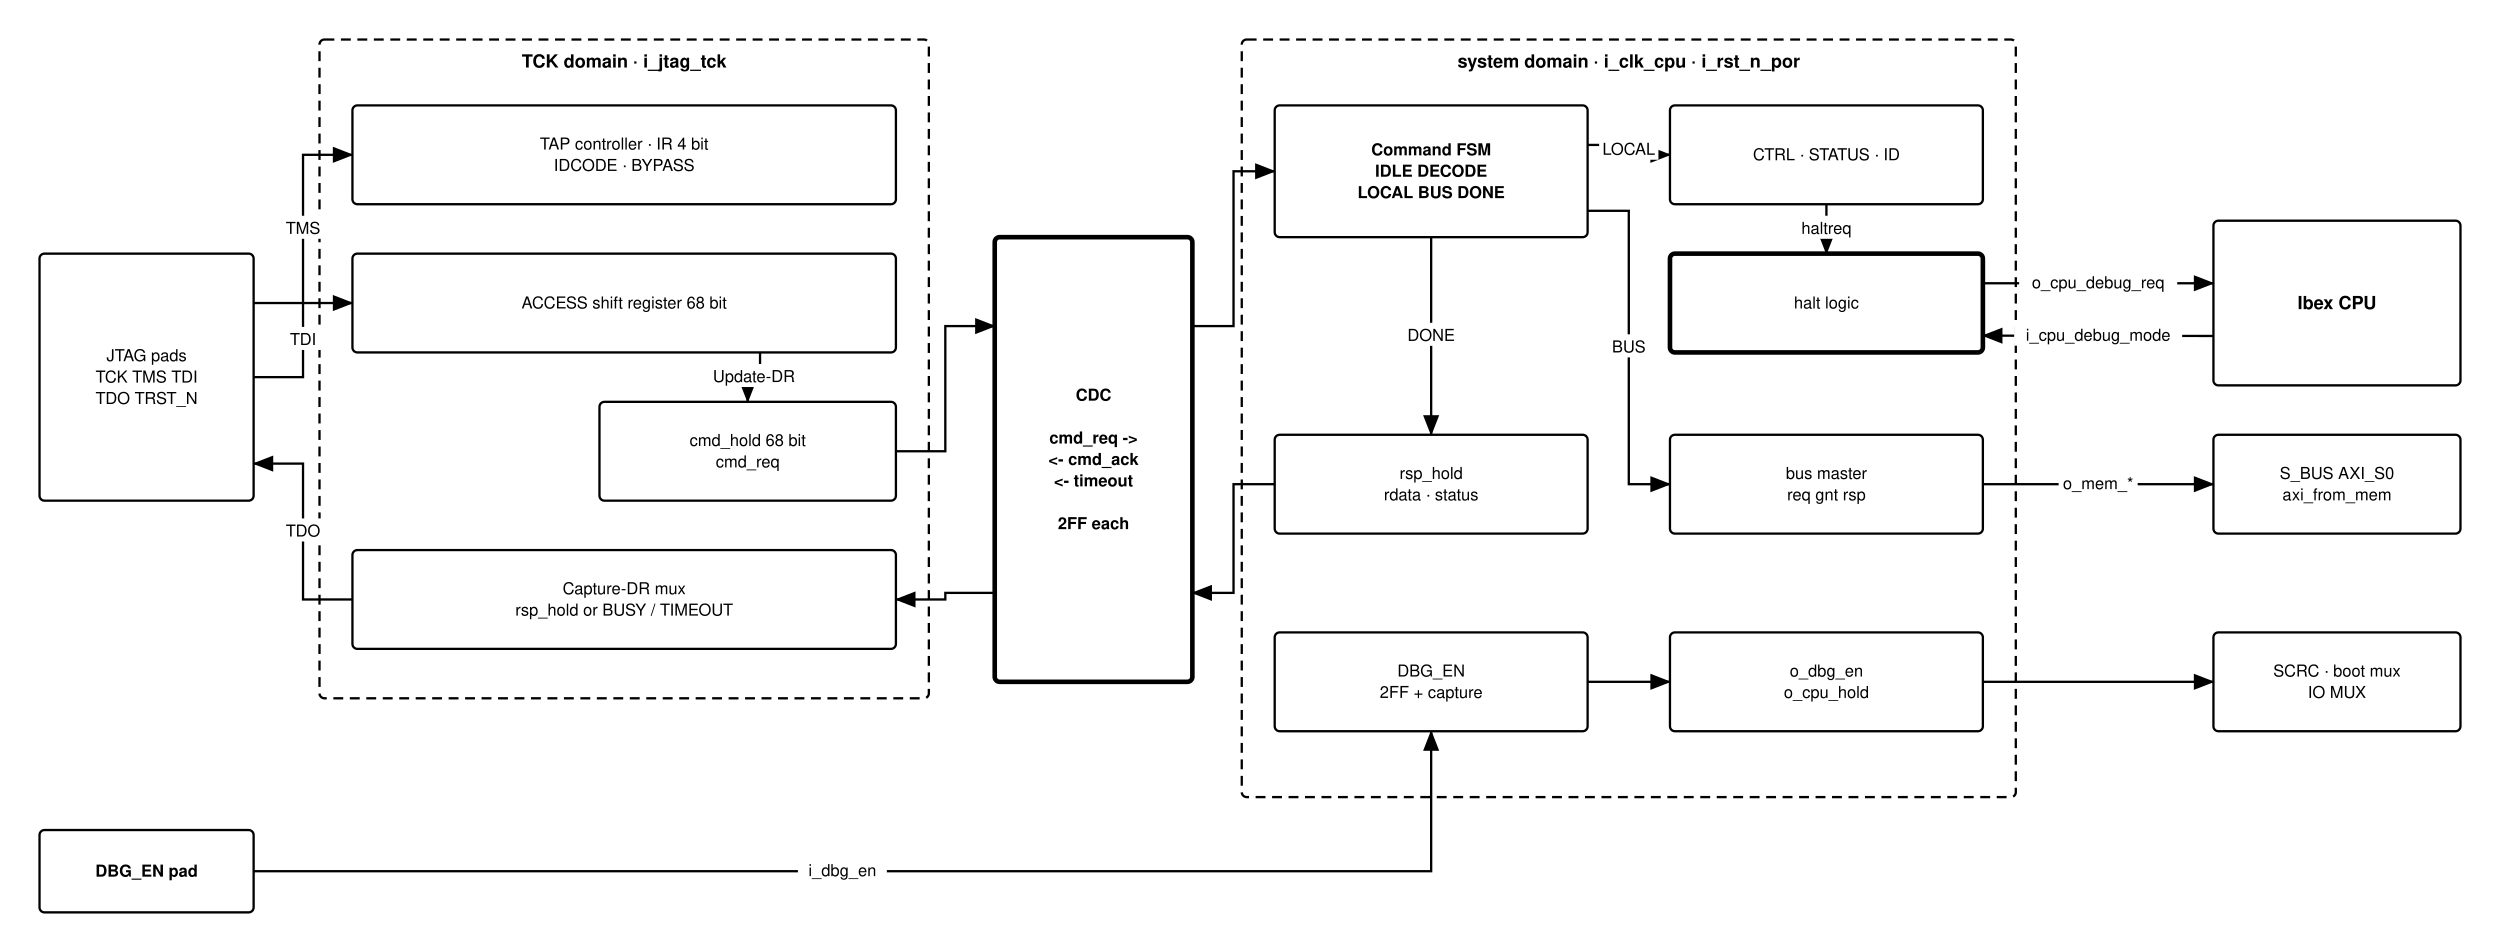
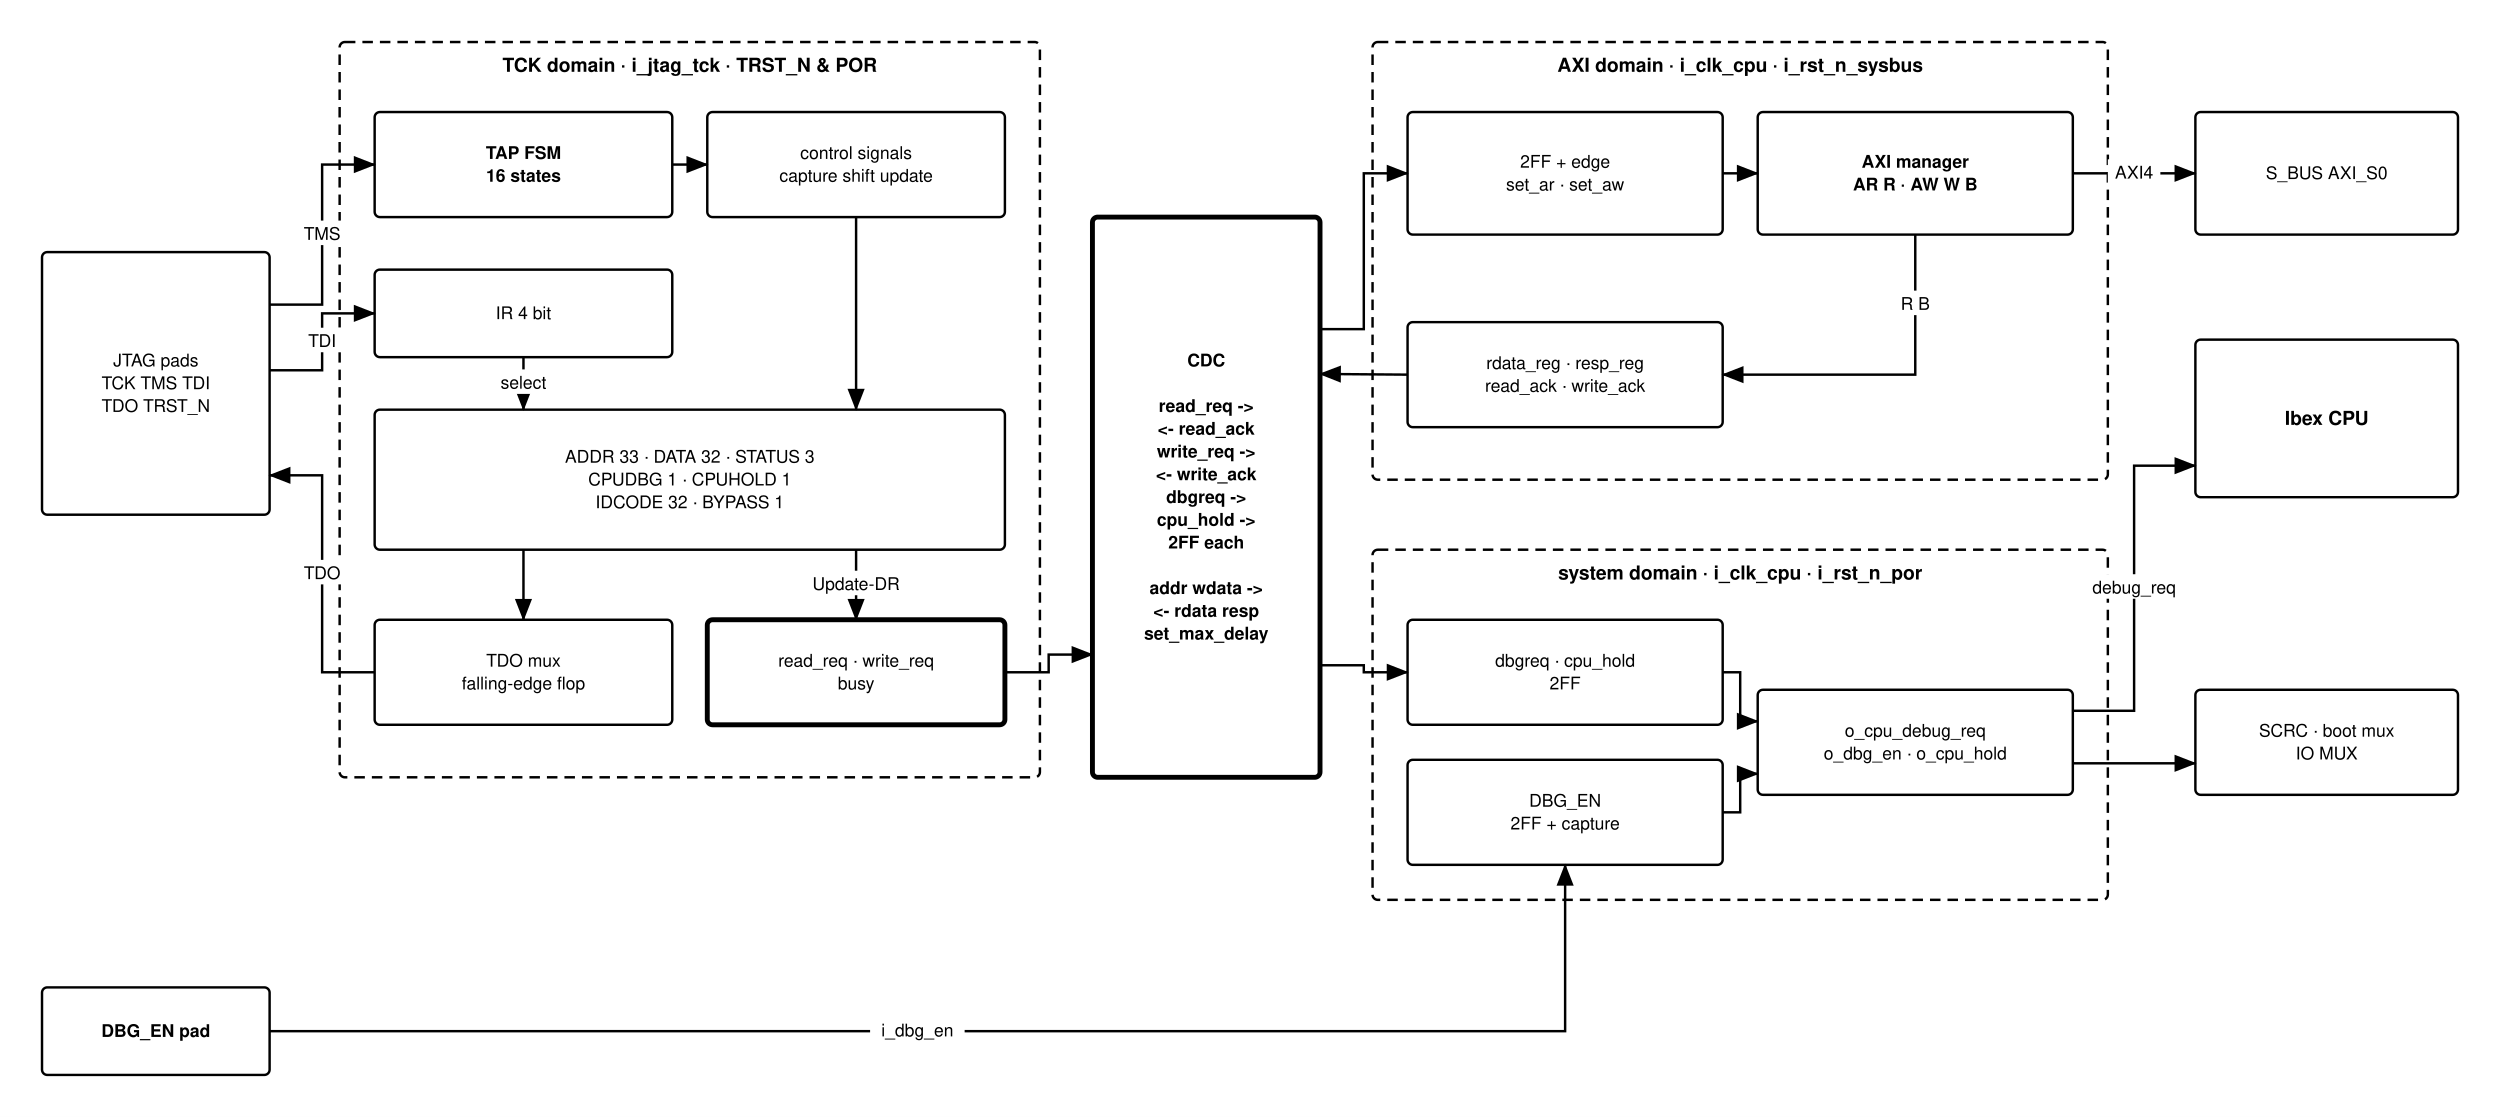
- <svg xmlns="http://www.w3.org/2000/svg" width="1518" height="578" viewBox="-4 36 1518 578" font-family="Helvetica,Arial,sans-serif">
+ <svg xmlns="http://www.w3.org/2000/svg" width="1428" height="638" viewBox="-4 36 1428 638" font-family="Helvetica,Arial,sans-serif">
  <defs>
    <marker id="ah" markerWidth="9" markerHeight="7" refX="8.5" refY="3.5" orient="auto">
      <polygon points="0 0, 9 3.5, 0 7" fill="#000000" />
    </marker>
    <marker id="ahs" markerWidth="9" markerHeight="7" refX="0.5" refY="3.5" orient="auto">
      <polygon points="9 0, 0 3.5, 9 7" fill="#000000" />
    </marker>
  </defs>
-   <rect x="-4" y="36" width="1518" height="578" fill="#ffffff" />
-   <rect x="20" y="190" width="130" height="150" rx="3" fill="#ffffff" stroke="#000000" stroke-width="1.4" />
-   <rect x="20" y="540" width="130" height="50" rx="3" fill="#ffffff" stroke="#000000" stroke-width="1.4" />
-   <rect x="190" y="60" width="370" height="400" rx="3" fill="none" stroke="#000000" stroke-width="1.4" stroke-dasharray="6 4" />
-   <rect x="210" y="100" width="330" height="60" rx="3" fill="#ffffff" stroke="#000000" stroke-width="1.4" />
-   <rect x="210" y="190" width="330" height="60" rx="3" fill="#ffffff" stroke="#000000" stroke-width="1.4" />
-   <rect x="360" y="280" width="180" height="60" rx="3" fill="#ffffff" stroke="#000000" stroke-width="1.4" />
-   <rect x="210" y="370" width="330" height="60" rx="3" fill="#ffffff" stroke="#000000" stroke-width="1.4" />
-   <rect x="600" y="180" width="120" height="270" rx="3" fill="#ffffff" stroke="#000000" stroke-width="2.8" />
-   <rect x="750" y="60" width="470" height="460" rx="3" fill="none" stroke="#000000" stroke-width="1.4" stroke-dasharray="6 4" />
-   <rect x="770" y="100" width="190" height="80" rx="3" fill="#ffffff" stroke="#000000" stroke-width="1.4" />
-   <rect x="770" y="300" width="190" height="60" rx="3" fill="#ffffff" stroke="#000000" stroke-width="1.4" />
-   <rect x="1010" y="100" width="190" height="60" rx="3" fill="#ffffff" stroke="#000000" stroke-width="1.4" />
-   <rect x="1010" y="190" width="190" height="60" rx="3" fill="#ffffff" stroke="#000000" stroke-width="2.8" />
-   <rect x="1010" y="300" width="190" height="60" rx="3" fill="#ffffff" stroke="#000000" stroke-width="1.4" />
-   <rect x="770" y="420" width="190" height="60" rx="3" fill="#ffffff" stroke="#000000" stroke-width="1.4" />
-   <rect x="1010" y="420" width="190" height="60" rx="3" fill="#ffffff" stroke="#000000" stroke-width="1.4" />
-   <rect x="1340" y="170" width="150" height="100" rx="3" fill="#ffffff" stroke="#000000" stroke-width="1.4" />
-   <rect x="1340" y="300" width="150" height="60" rx="3" fill="#ffffff" stroke="#000000" stroke-width="1.4" />
-   <rect x="1340" y="420" width="150" height="60" rx="3" fill="#ffffff" stroke="#000000" stroke-width="1.4" />
-   <polyline points="150.0,220.0 180.0,220.0 180.0,130.0 210.0,130.0" fill="none" stroke="#000000" stroke-width="1.4" marker-end="url(#ah)" />
-   <rect x="168.0" y="167.0" width="24.0" height="14" fill="#ffffff" />
-   <text x="180.0" y="178.0" font-size="10" fill="#000000" text-anchor="middle">TMS</text>
-   <polyline points="150.0,265.0 180.0,265.0 180.0,220.0 210.0,220.0" fill="none" stroke="#000000" stroke-width="1.4" marker-end="url(#ah)" />
-   <rect x="168.0" y="234.5" width="24.0" height="14" fill="#ffffff" />
-   <text x="180.0" y="245.5" font-size="10" fill="#000000" text-anchor="middle">TDI</text>
-   <polyline points="457.5,250.0 457.5,265.0 450.0,265.0 450.0,280.0" fill="none" stroke="#000000" stroke-width="1.4" marker-end="url(#ah)" />
-   <rect x="423.8" y="257.0" width="60.0" height="14" fill="#ffffff" />
-   <text x="453.8" y="268.0" font-size="10" fill="#000000" text-anchor="middle">Update-DR</text>
-   <polyline points="540.0,310.0 570.0,310.0 570.0,234.0 600.0,234.0" fill="none" stroke="#000000" stroke-width="1.4" marker-end="url(#ah)" />
-   <polyline points="600.0,396.0 570.0,396.0 570.0,400.0 540.0,400.0" fill="none" stroke="#000000" stroke-width="1.4" marker-end="url(#ah)" />
-   <polyline points="210.0,400.0 180.0,400.0 180.0,317.5 150.0,317.5" fill="none" stroke="#000000" stroke-width="1.4" marker-end="url(#ah)" />
-   <rect x="168.0" y="350.8" width="24.0" height="14" fill="#ffffff" />
-   <text x="180.0" y="361.8" font-size="10" fill="#000000" text-anchor="middle">TDO</text>
-   <polyline points="720.0,234.0 745.0,234.0 745.0,140.0 770.0,140.0" fill="none" stroke="#000000" stroke-width="1.4" marker-end="url(#ah)" />
-   <polyline points="770.0,330.0 745.0,330.0 745.0,396.0 720.0,396.0" fill="none" stroke="#000000" stroke-width="1.4" marker-end="url(#ah)" />
-   <polyline points="865.0,180.0 865.0,300.0" fill="none" stroke="#000000" stroke-width="1.4" marker-end="url(#ah)" />
-   <rect x="850.0" y="232.0" width="30.0" height="14" fill="#ffffff" />
-   <text x="865.0" y="243.0" font-size="10" fill="#000000" text-anchor="middle">DONE</text>
-   <polyline points="960.0,124.0 985.0,124.0 985.0,130.0 1010.0,130.0" fill="none" stroke="#000000" stroke-width="1.4" marker-end="url(#ah)" />
-   <rect x="967.0" y="119.0" width="36.0" height="14" fill="#ffffff" />
-   <text x="985.0" y="130.0" font-size="10" fill="#000000" text-anchor="middle">LOCAL</text>
-   <polyline points="960.0,164.0 985.0,164.0 985.0,330.0 1010.0,330.0" fill="none" stroke="#000000" stroke-width="1.4" marker-end="url(#ah)" />
-   <rect x="973.0" y="239.0" width="24.0" height="14" fill="#ffffff" />
-   <text x="985.0" y="250.0" font-size="10" fill="#000000" text-anchor="middle">BUS</text>
-   <polyline points="1105.0,160.0 1105.0,190.0" fill="none" stroke="#000000" stroke-width="1.4" marker-end="url(#ah)" />
-   <rect x="1081.0" y="167.0" width="48.0" height="14" fill="#ffffff" />
-   <text x="1105.0" y="178.0" font-size="10" fill="#000000" text-anchor="middle">haltreq</text>
-   <polyline points="1200.0,208.0 1340.0,208.0" fill="none" stroke="#000000" stroke-width="1.4" marker-end="url(#ah)" />
-   <rect x="1222.0" y="200.0" width="96.0" height="14" fill="#ffffff" />
-   <text x="1270.0" y="211.0" font-size="10" fill="#000000" text-anchor="middle">o_cpu_debug_req</text>
-   <polyline points="1340.0,240.0 1200.0,239.8" fill="none" stroke="#000000" stroke-width="1.4" marker-end="url(#ah)" />
-   <rect x="1219.0" y="231.9" width="102.0" height="14" fill="#ffffff" />
-   <text x="1270.0" y="242.9" font-size="10" fill="#000000" text-anchor="middle">i_cpu_debug_mode</text>
-   <polyline points="1200.0,330.0 1340.0,330.0" fill="none" stroke="#000000" stroke-width="1.4" marker-end="url(#ah)" />
-   <rect x="1246.0" y="322.0" width="48.0" height="14" fill="#ffffff" />
-   <text x="1270.0" y="333.0" font-size="10" fill="#000000" text-anchor="middle">o_mem_*</text>
-   <polyline points="150.0,565.0 865.0,565.0 865.0,480.0" fill="none" stroke="#000000" stroke-width="1.4" marker-end="url(#ah)" />
-   <rect x="480.5" y="557.0" width="54.0" height="14" fill="#ffffff" />
-   <text x="507.5" y="568.0" font-size="10" fill="#000000" text-anchor="middle">i_dbg_en</text>
-   <polyline points="960.0,450.0 1010.0,450.0" fill="none" stroke="#000000" stroke-width="1.4" marker-end="url(#ah)" />
-   <polyline points="1200.0,450.0 1340.0,450.0" fill="none" stroke="#000000" stroke-width="1.4" marker-end="url(#ah)" />
-   <text x="85.0" y="255.3" font-size="10" text-anchor="middle" fill="#000000">JTAG pads</text>
-   <text x="85.0" y="268.3" font-size="10" text-anchor="middle" fill="#000000">TCK  TMS  TDI</text>
-   <text x="85.0" y="281.3" font-size="10" text-anchor="middle" fill="#000000">TDO  TRST_N</text>
-   <text x="85.0" y="568.3" font-size="10" text-anchor="middle" fill="#000000" font-weight="bold">DBG_EN pad</text>
-   <text x="375.0" y="77.0" font-size="11" text-anchor="middle" fill="#000000" font-weight="bold">TCK domain  ·  i_jtag_tck</text>
-   <text x="375.0" y="126.8" font-size="10" text-anchor="middle" fill="#000000">TAP controller  ·  IR 4 bit</text>
-   <text x="375.0" y="139.8" font-size="10" text-anchor="middle" fill="#000000">IDCODE  ·  BYPASS</text>
-   <text x="375.0" y="223.3" font-size="10" text-anchor="middle" fill="#000000">ACCESS shift register  68 bit</text>
-   <text x="450.0" y="306.8" font-size="10" text-anchor="middle" fill="#000000">cmd_hold  68 bit</text>
-   <text x="450.0" y="319.8" font-size="10" text-anchor="middle" fill="#000000">cmd_req</text>
-   <text x="375.0" y="396.8" font-size="10" text-anchor="middle" fill="#000000">Capture-DR mux</text>
-   <text x="375.0" y="409.8" font-size="10" text-anchor="middle" fill="#000000">rsp_hold  or  BUSY / TIMEOUT</text>
-   <text x="660.0" y="279.3" font-size="10" text-anchor="middle" fill="#000000" font-weight="bold">CDC</text>
-   <text x="660.0" y="292.3" font-size="10" text-anchor="middle" fill="#000000" font-weight="bold" />
-   <text x="660.0" y="305.3" font-size="10" text-anchor="middle" fill="#000000" font-weight="bold">cmd_req  -&gt;</text>
-   <text x="660.0" y="318.3" font-size="10" text-anchor="middle" fill="#000000" font-weight="bold">&lt;-  cmd_ack</text>
-   <text x="660.0" y="331.3" font-size="10" text-anchor="middle" fill="#000000" font-weight="bold">&lt;-  timeout</text>
-   <text x="660.0" y="344.3" font-size="10" text-anchor="middle" fill="#000000" font-weight="bold" />
-   <text x="660.0" y="357.3" font-size="10" text-anchor="middle" fill="#000000" font-weight="bold">2FF each</text>
-   <text x="985.0" y="77.0" font-size="11" text-anchor="middle" fill="#000000" font-weight="bold">system domain  ·  i_clk_cpu  ·  i_rst_n_por</text>
-   <text x="865.0" y="130.3" font-size="10" text-anchor="middle" fill="#000000" font-weight="bold">Command FSM</text>
-   <text x="865.0" y="143.3" font-size="10" text-anchor="middle" fill="#000000" font-weight="bold">IDLE  DECODE</text>
-   <text x="865.0" y="156.3" font-size="10" text-anchor="middle" fill="#000000" font-weight="bold">LOCAL  BUS  DONE</text>
-   <text x="865.0" y="326.8" font-size="10" text-anchor="middle" fill="#000000">rsp_hold</text>
-   <text x="865.0" y="339.8" font-size="10" text-anchor="middle" fill="#000000">rdata  ·  status</text>
-   <text x="1105.0" y="133.3" font-size="10" text-anchor="middle" fill="#000000">CTRL  ·  STATUS  ·  ID</text>
-   <text x="1105.0" y="223.3" font-size="10" text-anchor="middle" fill="#000000">halt logic</text>
-   <text x="1105.0" y="326.8" font-size="10" text-anchor="middle" fill="#000000">bus master</text>
-   <text x="1105.0" y="339.8" font-size="10" text-anchor="middle" fill="#000000">req  gnt  rsp</text>
-   <text x="865.0" y="446.8" font-size="10" text-anchor="middle" fill="#000000">DBG_EN</text>
-   <text x="865.0" y="459.8" font-size="10" text-anchor="middle" fill="#000000">2FF + capture</text>
-   <text x="1105.0" y="446.8" font-size="10" text-anchor="middle" fill="#000000">o_dbg_en</text>
-   <text x="1105.0" y="459.8" font-size="10" text-anchor="middle" fill="#000000">o_cpu_hold</text>
-   <text x="1415.0" y="223.7" font-size="11" text-anchor="middle" fill="#000000" font-weight="bold">Ibex CPU</text>
-   <text x="1415.0" y="326.8" font-size="10" text-anchor="middle" fill="#000000">S_BUS  AXI_S0</text>
-   <text x="1415.0" y="339.8" font-size="10" text-anchor="middle" fill="#000000">axi_from_mem</text>
-   <text x="1415.0" y="446.8" font-size="10" text-anchor="middle" fill="#000000">SCRC  ·  boot mux</text>
-   <text x="1415.0" y="459.8" font-size="10" text-anchor="middle" fill="#000000">IO MUX</text>
+   <rect x="-4" y="36" width="1428" height="638" fill="#ffffff" />
+   <rect x="20" y="180" width="130" height="150" rx="3" fill="#ffffff" stroke="#000000" stroke-width="1.4" />
+   <rect x="20" y="600" width="130" height="50" rx="3" fill="#ffffff" stroke="#000000" stroke-width="1.4" />
+   <rect x="190" y="60" width="400" height="420" rx="3" fill="none" stroke="#000000" stroke-width="1.4" stroke-dasharray="6 4" />
+   <rect x="210" y="100" width="170" height="60" rx="3" fill="#ffffff" stroke="#000000" stroke-width="1.4" />
+   <rect x="400" y="100" width="170" height="60" rx="3" fill="#ffffff" stroke="#000000" stroke-width="1.4" />
+   <rect x="210" y="190" width="170" height="50" rx="3" fill="#ffffff" stroke="#000000" stroke-width="1.4" />
+   <rect x="210" y="270" width="360" height="80" rx="3" fill="#ffffff" stroke="#000000" stroke-width="1.4" />
+   <rect x="210" y="390" width="170" height="60" rx="3" fill="#ffffff" stroke="#000000" stroke-width="1.4" />
+   <rect x="400" y="390" width="170" height="60" rx="3" fill="#ffffff" stroke="#000000" stroke-width="2.8" />
+   <rect x="620" y="160" width="130" height="320" rx="3" fill="#ffffff" stroke="#000000" stroke-width="2.8" />
+   <rect x="780" y="60" width="420" height="250" rx="3" fill="none" stroke="#000000" stroke-width="1.4" stroke-dasharray="6 4" />
+   <rect x="800" y="100" width="180" height="70" rx="3" fill="#ffffff" stroke="#000000" stroke-width="1.4" />
+   <rect x="1000" y="100" width="180" height="70" rx="3" fill="#ffffff" stroke="#000000" stroke-width="1.4" />
+   <rect x="800" y="220" width="180" height="60" rx="3" fill="#ffffff" stroke="#000000" stroke-width="1.4" />
+   <rect x="780" y="350" width="420" height="200" rx="3" fill="none" stroke="#000000" stroke-width="1.4" stroke-dasharray="6 4" />
+   <rect x="800" y="390" width="180" height="60" rx="3" fill="#ffffff" stroke="#000000" stroke-width="1.4" />
+   <rect x="800" y="470" width="180" height="60" rx="3" fill="#ffffff" stroke="#000000" stroke-width="1.4" />
+   <rect x="1000" y="430" width="180" height="60" rx="3" fill="#ffffff" stroke="#000000" stroke-width="1.4" />
+   <rect x="1250" y="100" width="150" height="70" rx="3" fill="#ffffff" stroke="#000000" stroke-width="1.4" />
+   <rect x="1250" y="230" width="150" height="90" rx="3" fill="#ffffff" stroke="#000000" stroke-width="1.4" />
+   <rect x="1250" y="430" width="150" height="60" rx="3" fill="#ffffff" stroke="#000000" stroke-width="1.4" />
+   <polyline points="150.0,210.0 180.0,210.0 180.0,130.0 210.0,130.0" fill="none" stroke="#000000" stroke-width="1.4" marker-end="url(#ah)" />
+   <rect x="168.0" y="162.0" width="24.0" height="14" fill="#ffffff" />
+   <text x="180.0" y="173.0" font-size="10" fill="#000000" text-anchor="middle">TMS</text>
+   <polyline points="150.0,247.5 180.0,247.5 180.0,215.0 210.0,215.0" fill="none" stroke="#000000" stroke-width="1.4" marker-end="url(#ah)" />
+   <rect x="168.0" y="223.2" width="24.0" height="14" fill="#ffffff" />
+   <text x="180.0" y="234.2" font-size="10" fill="#000000" text-anchor="middle">TDI</text>
+   <polyline points="210.0,420.0 180.0,420.0 180.0,307.5 150.0,307.5" fill="none" stroke="#000000" stroke-width="1.4" marker-end="url(#ah)" />
+   <rect x="168.0" y="355.8" width="24.0" height="14" fill="#ffffff" />
+   <text x="180.0" y="366.8" font-size="10" fill="#000000" text-anchor="middle">TDO</text>
+   <polyline points="380.0,130.0 400.0,130.0" fill="none" stroke="#000000" stroke-width="1.4" marker-end="url(#ah)" />
+   <polyline points="485.0,160.0 485.0,270.0" fill="none" stroke="#000000" stroke-width="1.4" marker-end="url(#ah)" />
+   <polyline points="295.0,240.0 295.0,270.0" fill="none" stroke="#000000" stroke-width="1.4" marker-end="url(#ah)" />
+   <rect x="274.0" y="247.0" width="42.0" height="14" fill="#ffffff" />
+   <text x="295.0" y="258.0" font-size="10" fill="#000000" text-anchor="middle">select</text>
+   <polyline points="295.0,350.0 295.0,390.0" fill="none" stroke="#000000" stroke-width="1.4" marker-end="url(#ah)" />
+   <polyline points="485.0,350.0 485.0,390.0" fill="none" stroke="#000000" stroke-width="1.4" marker-end="url(#ah)" />
+   <rect x="455.0" y="362.0" width="60.0" height="14" fill="#ffffff" />
+   <text x="485.0" y="373.0" font-size="10" fill="#000000" text-anchor="middle">Update-DR</text>
+   <polyline points="570.0,420.0 595.0,420.0 595.0,409.9 620.0,409.9" fill="none" stroke="#000000" stroke-width="1.4" marker-end="url(#ah)" />
+   <polyline points="750.0,224.0 775.0,224.0 775.0,135.0 800.0,135.0" fill="none" stroke="#000000" stroke-width="1.4" marker-end="url(#ah)" />
+   <polyline points="980.0,135.0 1000.0,135.0" fill="none" stroke="#000000" stroke-width="1.4" marker-end="url(#ah)" />
+   <polyline points="1180.0,135.0 1250.0,135.0" fill="none" stroke="#000000" stroke-width="1.4" marker-end="url(#ah)" />
+   <rect x="1200.0" y="127.0" width="30.0" height="14" fill="#ffffff" />
+   <text x="1215.0" y="138.0" font-size="10" fill="#000000" text-anchor="middle">AXI4</text>
+   <polyline points="1090.0,170.0 1090.0,250.0 980.0,250.0" fill="none" stroke="#000000" stroke-width="1.4" marker-end="url(#ah)" />
+   <rect x="1075.0" y="202.0" width="30.0" height="14" fill="#ffffff" />
+   <text x="1090.0" y="213.0" font-size="10" fill="#000000" text-anchor="middle">R  B</text>
+   <polyline points="800.0,250.0 750.0,249.6" fill="none" stroke="#000000" stroke-width="1.4" marker-end="url(#ah)" />
+   <polyline points="750.0,416.0 775.0,416.0 775.0,420.0 800.0,420.0" fill="none" stroke="#000000" stroke-width="1.4" marker-end="url(#ah)" />
+   <polyline points="980.0,420.0 990.0,420.0 990.0,448.0 1000.0,448.0" fill="none" stroke="#000000" stroke-width="1.4" marker-end="url(#ah)" />
+   <polyline points="980.0,500.0 990.0,500.0 990.0,478.0 1000.0,478.0" fill="none" stroke="#000000" stroke-width="1.4" marker-end="url(#ah)" />
+   <polyline points="1180.0,442.0 1215.0,442.0 1215.0,302.0 1250.0,302.0" fill="none" stroke="#000000" stroke-width="1.4" marker-end="url(#ah)" />
+   <rect x="1185.0" y="364.0" width="60.0" height="14" fill="#ffffff" />
+   <text x="1215.0" y="375.0" font-size="10" fill="#000000" text-anchor="middle">debug_req</text>
+   <polyline points="1180.0,472.0 1250.0,472.0" fill="none" stroke="#000000" stroke-width="1.4" marker-end="url(#ah)" />
+   <polyline points="150.0,625.0 890.0,625.0 890.0,530.0" fill="none" stroke="#000000" stroke-width="1.4" marker-end="url(#ah)" />
+   <rect x="493.0" y="617.0" width="54.0" height="14" fill="#ffffff" />
+   <text x="520.0" y="628.0" font-size="10" fill="#000000" text-anchor="middle">i_dbg_en</text>
+   <text x="85.0" y="245.3" font-size="10" text-anchor="middle" fill="#000000">JTAG pads</text>
+   <text x="85.0" y="258.3" font-size="10" text-anchor="middle" fill="#000000">TCK  TMS  TDI</text>
+   <text x="85.0" y="271.3" font-size="10" text-anchor="middle" fill="#000000">TDO  TRST_N</text>
+   <text x="85.0" y="628.3" font-size="10" text-anchor="middle" fill="#000000" font-weight="bold">DBG_EN pad</text>
+   <text x="390.0" y="77.0" font-size="11" text-anchor="middle" fill="#000000" font-weight="bold">TCK domain  ·  i_jtag_tck  ·  TRST_N &amp; POR</text>
+   <text x="295.0" y="126.8" font-size="10" text-anchor="middle" fill="#000000" font-weight="bold">TAP FSM</text>
+   <text x="295.0" y="139.8" font-size="10" text-anchor="middle" fill="#000000" font-weight="bold">16 states</text>
+   <text x="485.0" y="126.8" font-size="10" text-anchor="middle" fill="#000000">control signals</text>
+   <text x="485.0" y="139.8" font-size="10" text-anchor="middle" fill="#000000">capture  shift  update</text>
+   <text x="295.0" y="218.3" font-size="10" text-anchor="middle" fill="#000000">IR  4 bit</text>
+   <text x="390.0" y="300.3" font-size="10" text-anchor="middle" fill="#000000">ADDR 33  ·  DATA 32  ·  STATUS 3</text>
+   <text x="390.0" y="313.3" font-size="10" text-anchor="middle" fill="#000000">CPUDBG 1  ·  CPUHOLD 1</text>
+   <text x="390.0" y="326.3" font-size="10" text-anchor="middle" fill="#000000">IDCODE 32  ·  BYPASS 1</text>
+   <text x="295.0" y="416.8" font-size="10" text-anchor="middle" fill="#000000">TDO mux</text>
+   <text x="295.0" y="429.8" font-size="10" text-anchor="middle" fill="#000000">falling-edge flop</text>
+   <text x="485.0" y="416.8" font-size="10" text-anchor="middle" fill="#000000">read_req  ·  write_req</text>
+   <text x="485.0" y="429.8" font-size="10" text-anchor="middle" fill="#000000">busy</text>
+   <text x="685.0" y="245.3" font-size="10" text-anchor="middle" fill="#000000" font-weight="bold">CDC</text>
+   <text x="685.0" y="258.3" font-size="10" text-anchor="middle" fill="#000000" font-weight="bold" />
+   <text x="685.0" y="271.3" font-size="10" text-anchor="middle" fill="#000000" font-weight="bold">read_req  -&gt;</text>
+   <text x="685.0" y="284.3" font-size="10" text-anchor="middle" fill="#000000" font-weight="bold">&lt;-  read_ack</text>
+   <text x="685.0" y="297.3" font-size="10" text-anchor="middle" fill="#000000" font-weight="bold">write_req  -&gt;</text>
+   <text x="685.0" y="310.3" font-size="10" text-anchor="middle" fill="#000000" font-weight="bold">&lt;-  write_ack</text>
+   <text x="685.0" y="323.3" font-size="10" text-anchor="middle" fill="#000000" font-weight="bold">dbgreq  -&gt;</text>
+   <text x="685.0" y="336.3" font-size="10" text-anchor="middle" fill="#000000" font-weight="bold">cpu_hold  -&gt;</text>
+   <text x="685.0" y="349.3" font-size="10" text-anchor="middle" fill="#000000" font-weight="bold">2FF each</text>
+   <text x="685.0" y="362.3" font-size="10" text-anchor="middle" fill="#000000" font-weight="bold" />
+   <text x="685.0" y="375.3" font-size="10" text-anchor="middle" fill="#000000" font-weight="bold">addr  wdata  -&gt;</text>
+   <text x="685.0" y="388.3" font-size="10" text-anchor="middle" fill="#000000" font-weight="bold">&lt;-  rdata  resp</text>
+   <text x="685.0" y="401.3" font-size="10" text-anchor="middle" fill="#000000" font-weight="bold">set_max_delay</text>
+   <text x="990.0" y="77.0" font-size="11" text-anchor="middle" fill="#000000" font-weight="bold">AXI domain  ·  i_clk_cpu  ·  i_rst_n_sysbus</text>
+   <text x="890.0" y="131.8" font-size="10" text-anchor="middle" fill="#000000">2FF + edge</text>
+   <text x="890.0" y="144.8" font-size="10" text-anchor="middle" fill="#000000">set_ar  ·  set_aw</text>
+   <text x="1090.0" y="131.8" font-size="10" text-anchor="middle" fill="#000000" font-weight="bold">AXI manager</text>
+   <text x="1090.0" y="144.8" font-size="10" text-anchor="middle" fill="#000000" font-weight="bold">AR  R  ·  AW  W  B</text>
+   <text x="890.0" y="246.8" font-size="10" text-anchor="middle" fill="#000000">rdata_reg  ·  resp_reg</text>
+   <text x="890.0" y="259.8" font-size="10" text-anchor="middle" fill="#000000">read_ack  ·  write_ack</text>
+   <text x="990.0" y="367.0" font-size="11" text-anchor="middle" fill="#000000" font-weight="bold">system domain  ·  i_clk_cpu  ·  i_rst_n_por</text>
+   <text x="890.0" y="416.8" font-size="10" text-anchor="middle" fill="#000000">dbgreq  ·  cpu_hold</text>
+   <text x="890.0" y="429.8" font-size="10" text-anchor="middle" fill="#000000">2FF</text>
+   <text x="890.0" y="496.8" font-size="10" text-anchor="middle" fill="#000000">DBG_EN</text>
+   <text x="890.0" y="509.8" font-size="10" text-anchor="middle" fill="#000000">2FF + capture</text>
+   <text x="1090.0" y="456.8" font-size="10" text-anchor="middle" fill="#000000">o_cpu_debug_req</text>
+   <text x="1090.0" y="469.8" font-size="10" text-anchor="middle" fill="#000000">o_dbg_en  ·  o_cpu_hold</text>
+   <text x="1325.0" y="138.3" font-size="10" text-anchor="middle" fill="#000000">S_BUS  AXI_S0</text>
+   <text x="1325.0" y="278.7" font-size="11" text-anchor="middle" fill="#000000" font-weight="bold">Ibex CPU</text>
+   <text x="1325.0" y="456.8" font-size="10" text-anchor="middle" fill="#000000">SCRC  ·  boot mux</text>
+   <text x="1325.0" y="469.8" font-size="10" text-anchor="middle" fill="#000000">IO MUX</text>
</svg>
